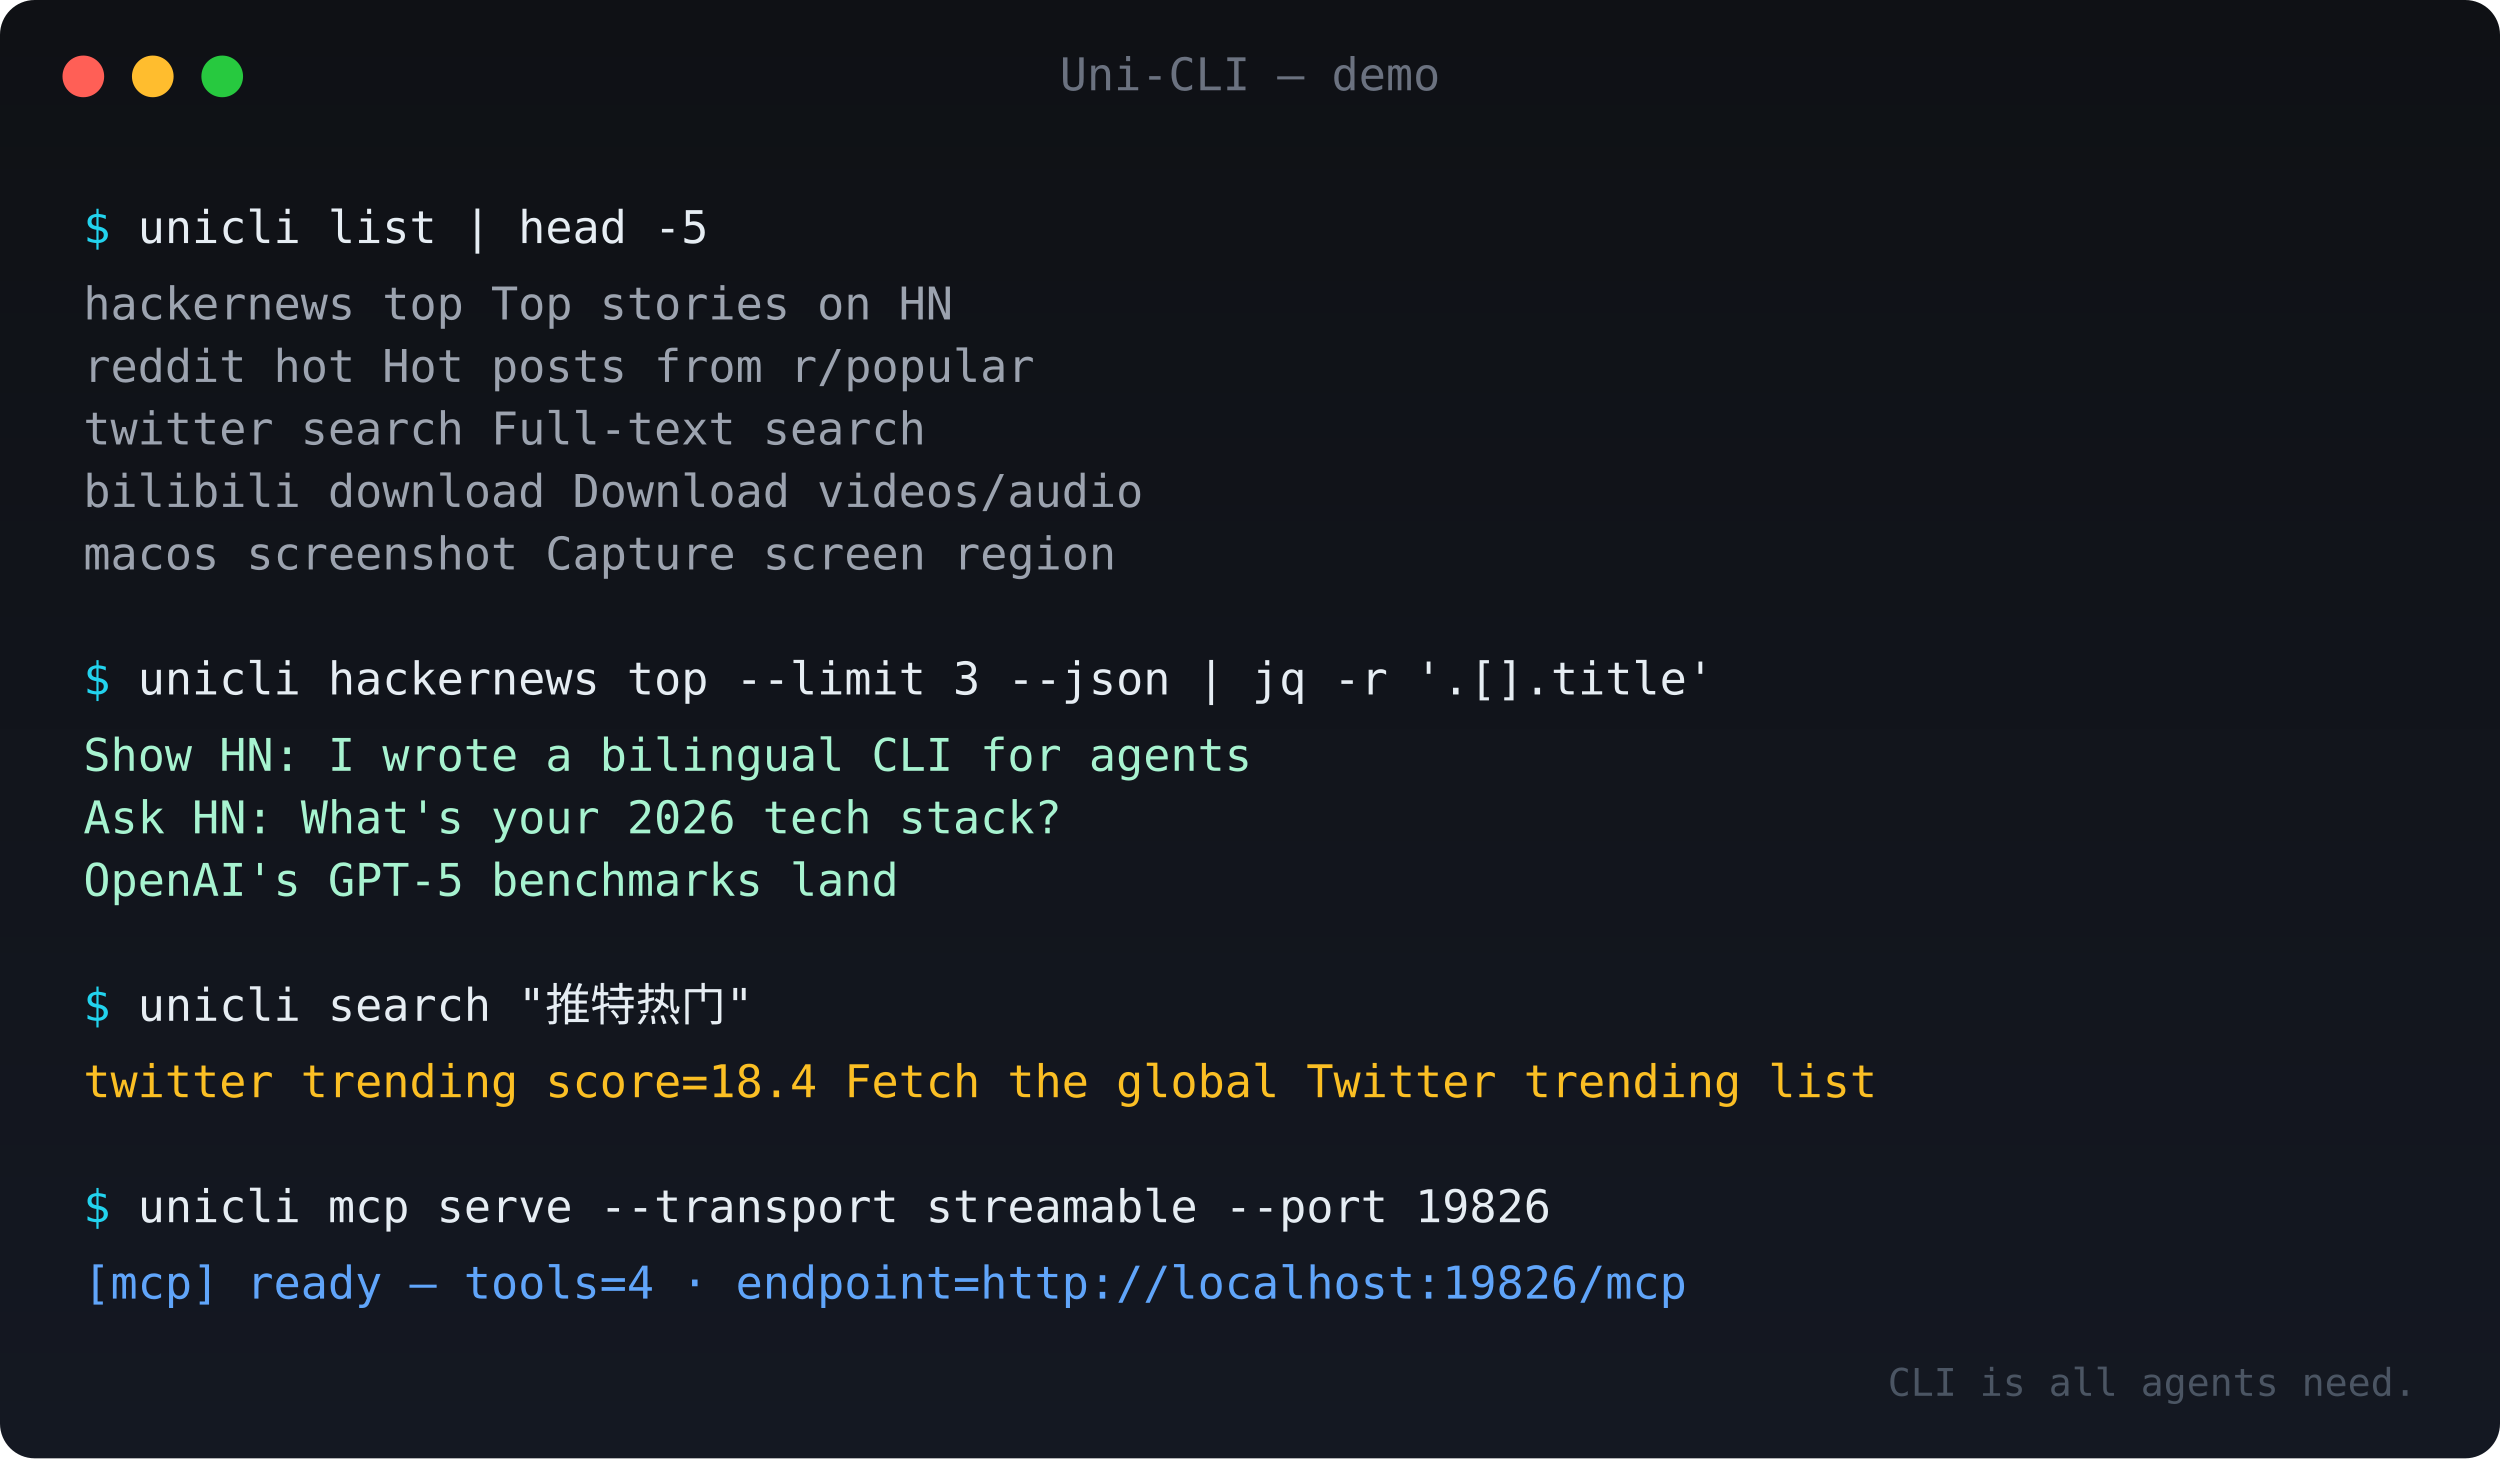
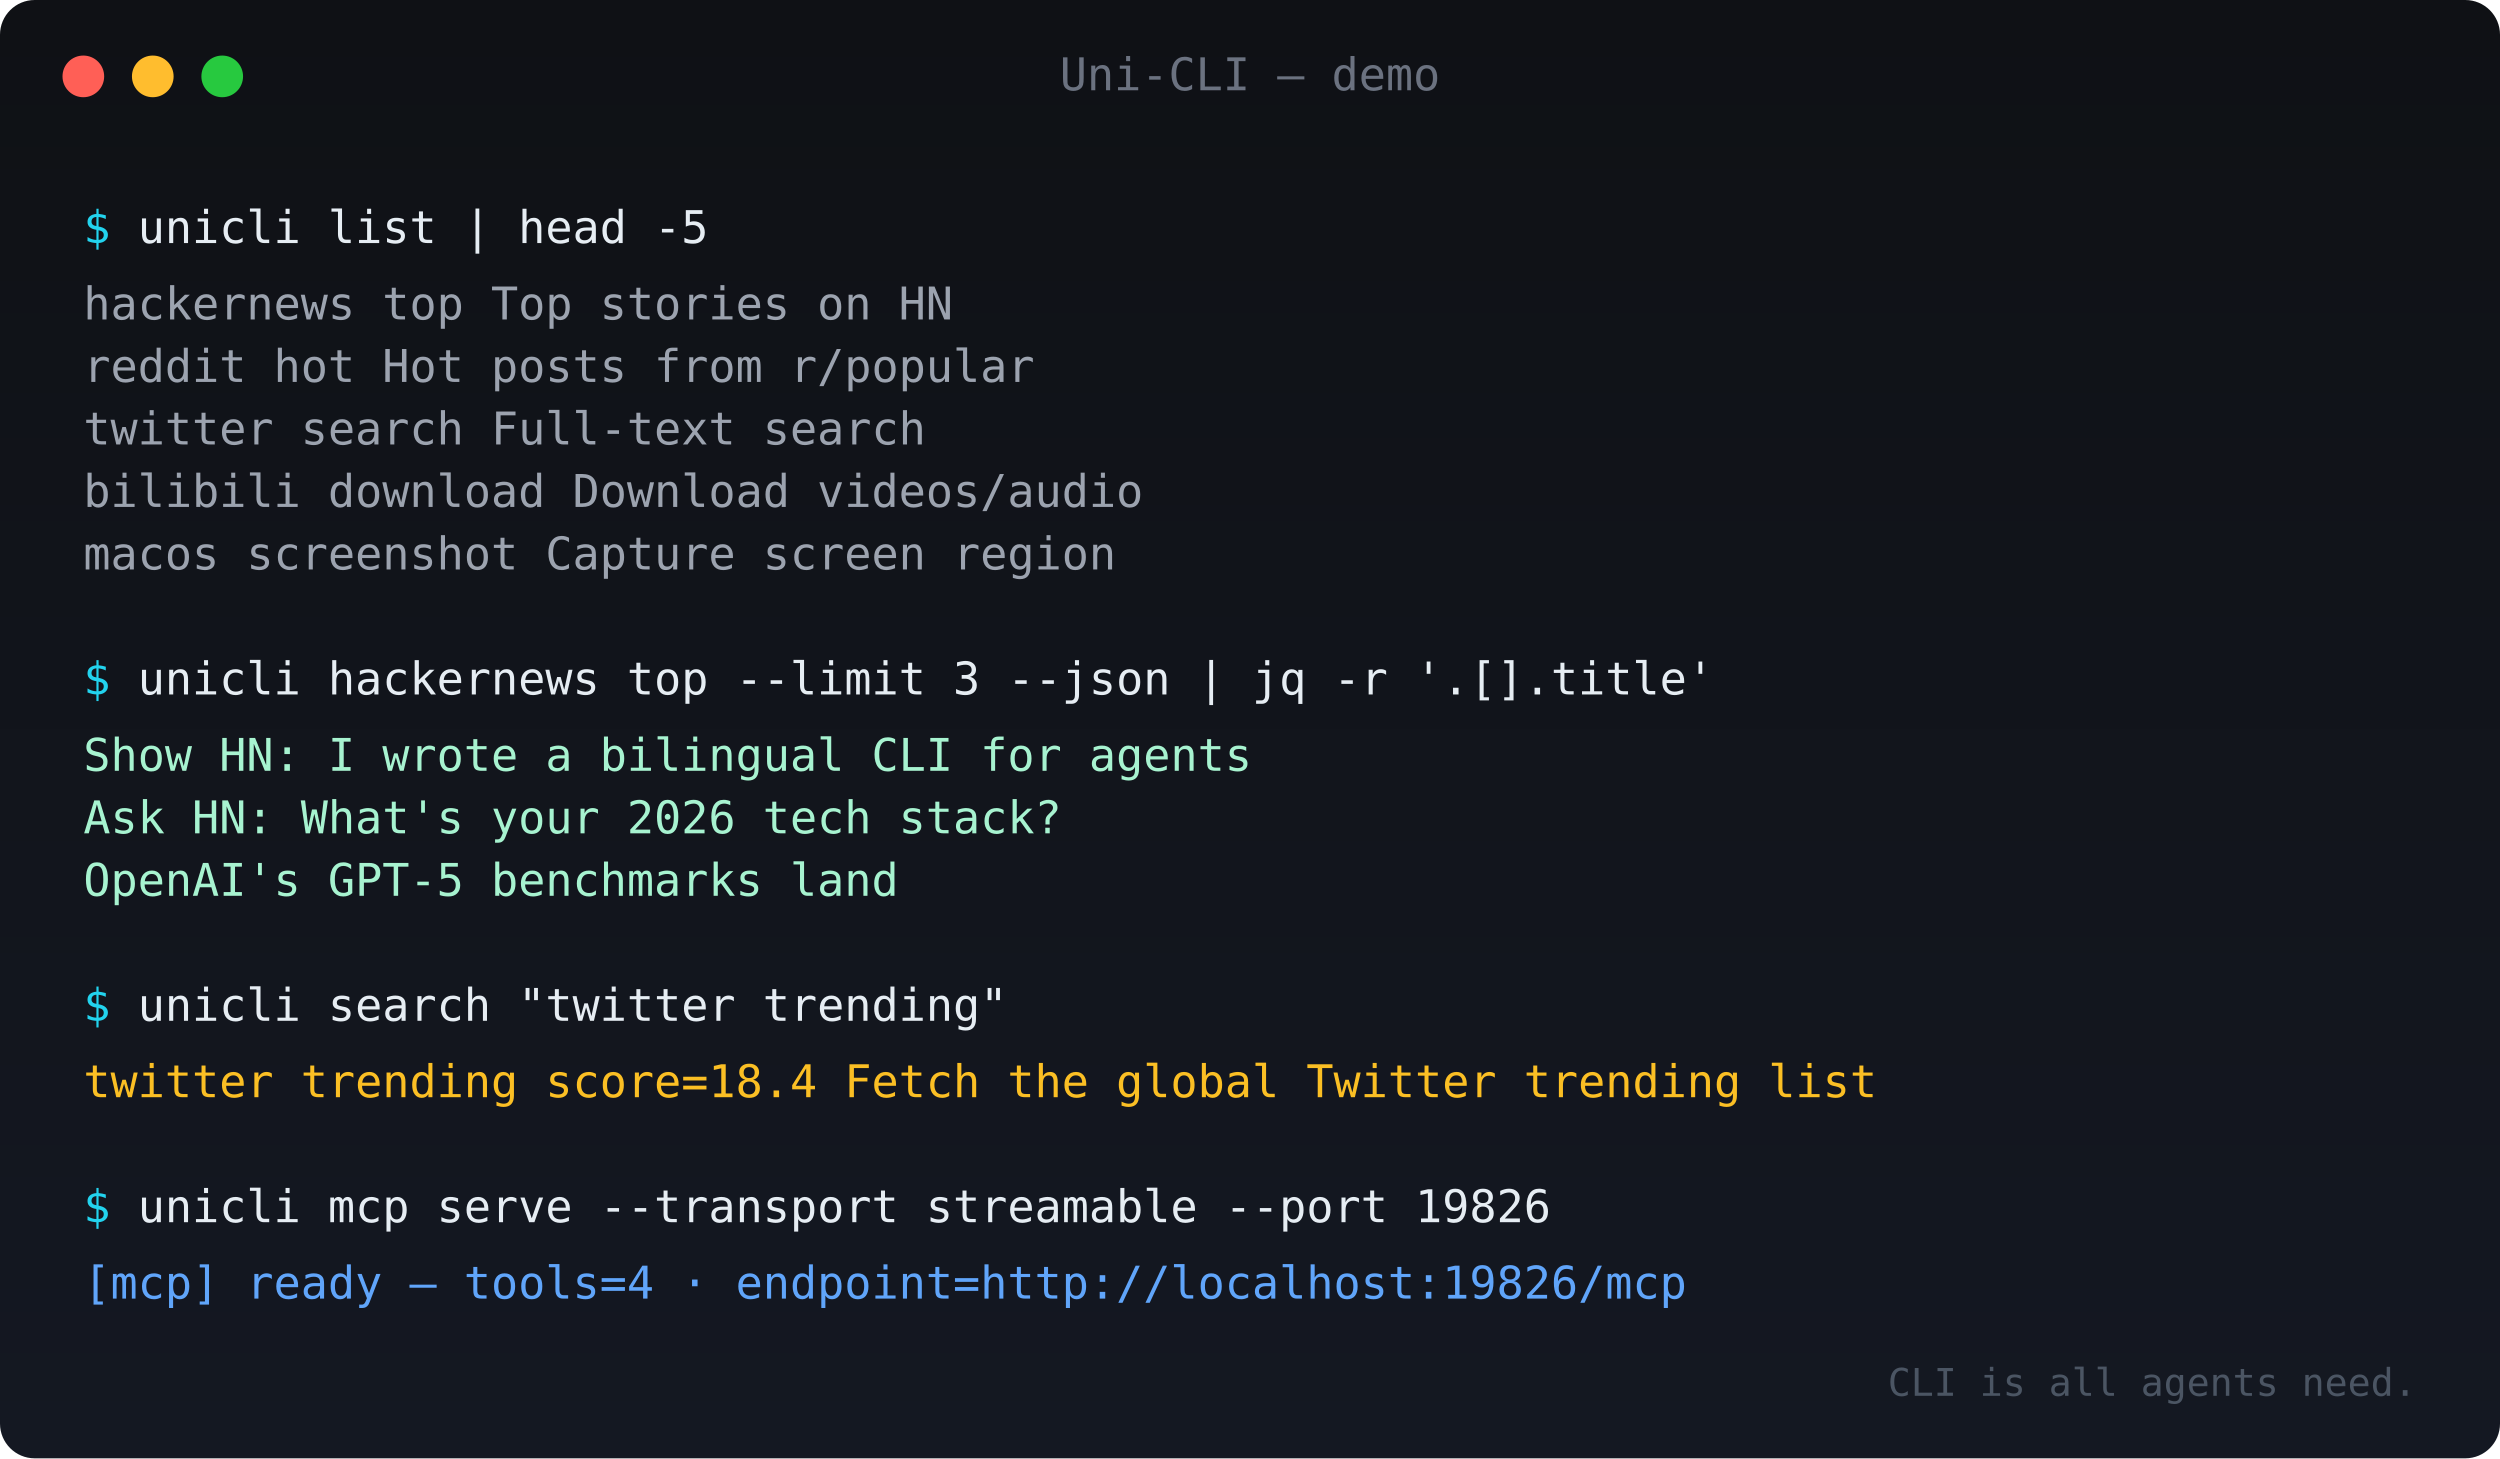
<svg xmlns="http://www.w3.org/2000/svg" viewBox="0 0 720 420" font-family="ui-monospace, SFMono-Regular, Menlo, monospace" font-size="13">
  <defs>
    <linearGradient id="bg" x1="0" y1="0" x2="0" y2="1">
      <stop offset="0%" stop-color="#0f1115" />
      <stop offset="100%" stop-color="#141822" />
    </linearGradient>
  </defs>
  <rect width="720" height="420" fill="url(#bg)" rx="10" />
  <circle cx="24" cy="22" r="6" fill="#ff5f56" />
  <circle cx="44" cy="22" r="6" fill="#ffbd2e" />
  <circle cx="64" cy="22" r="6" fill="#27c93f" />
  <text x="360" y="26" fill="#6b7280" text-anchor="middle">Uni-CLI — demo</text>
  <g fill="#e6edf3">
    <text x="24" y="70">
      <tspan fill="#22d3ee">$</tspan> unicli list | head -5</text>
    <text x="24" y="92" fill="#9ca3af">hackernews top      Top stories on HN</text>
    <text x="24" y="110" fill="#9ca3af">reddit     hot      Hot posts from r/popular</text>
    <text x="24" y="128" fill="#9ca3af">twitter    search   Full-text search</text>
    <text x="24" y="146" fill="#9ca3af">bilibili   download Download videos/audio</text>
    <text x="24" y="164" fill="#9ca3af">macos      screenshot  Capture screen region</text>
    <text x="24" y="200">
      <tspan fill="#22d3ee">$</tspan> unicli hackernews top --limit 3 --json | jq -r '.[].title'</text>
    <text x="24" y="222" fill="#a7f3d0">Show HN: I wrote a bilingual CLI for agents</text>
    <text x="24" y="240" fill="#a7f3d0">Ask HN: What's your 2026 tech stack?</text>
    <text x="24" y="258" fill="#a7f3d0">OpenAI's GPT-5 benchmarks land</text>
    <text x="24" y="294">
-       <tspan fill="#22d3ee">$</tspan> unicli search "推特热门"</text>
+       <tspan fill="#22d3ee">$</tspan> unicli search "twitter trending"</text>
    <text x="24" y="316" fill="#fbbf24">twitter trending   score=18.4   Fetch the global Twitter trending list</text>
    <text x="24" y="352">
      <tspan fill="#22d3ee">$</tspan> unicli mcp serve --transport streamable --port 19826</text>
    <text x="24" y="374" fill="#60a5fa">[mcp] ready — tools=4 · endpoint=http://localhost:19826/mcp</text>
  </g>
  <text x="696" y="402" fill="#4b5563" text-anchor="end" font-size="11">CLI is all agents need.</text>
</svg>
